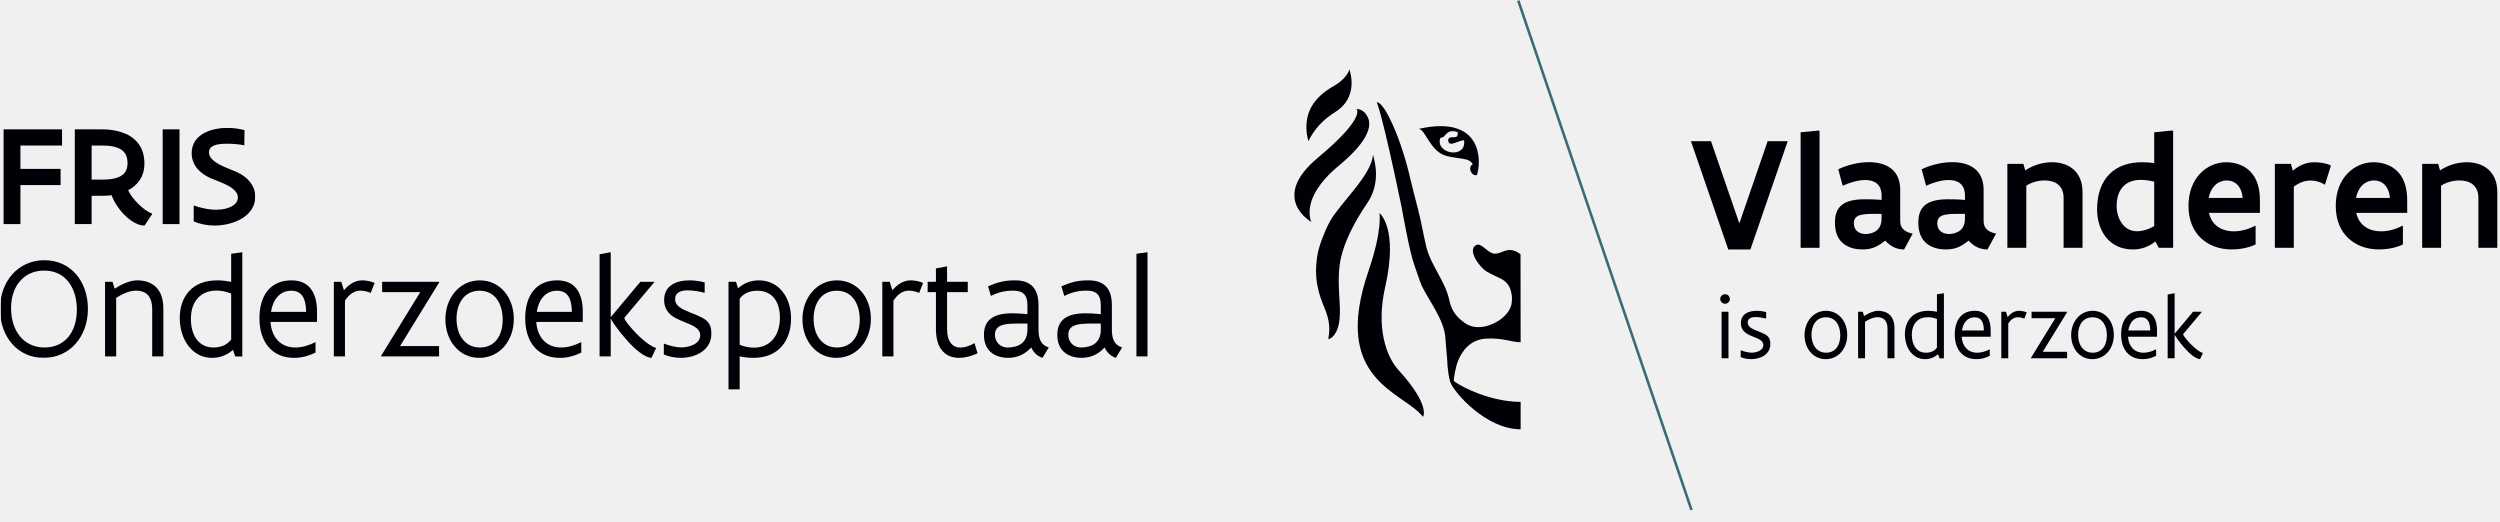
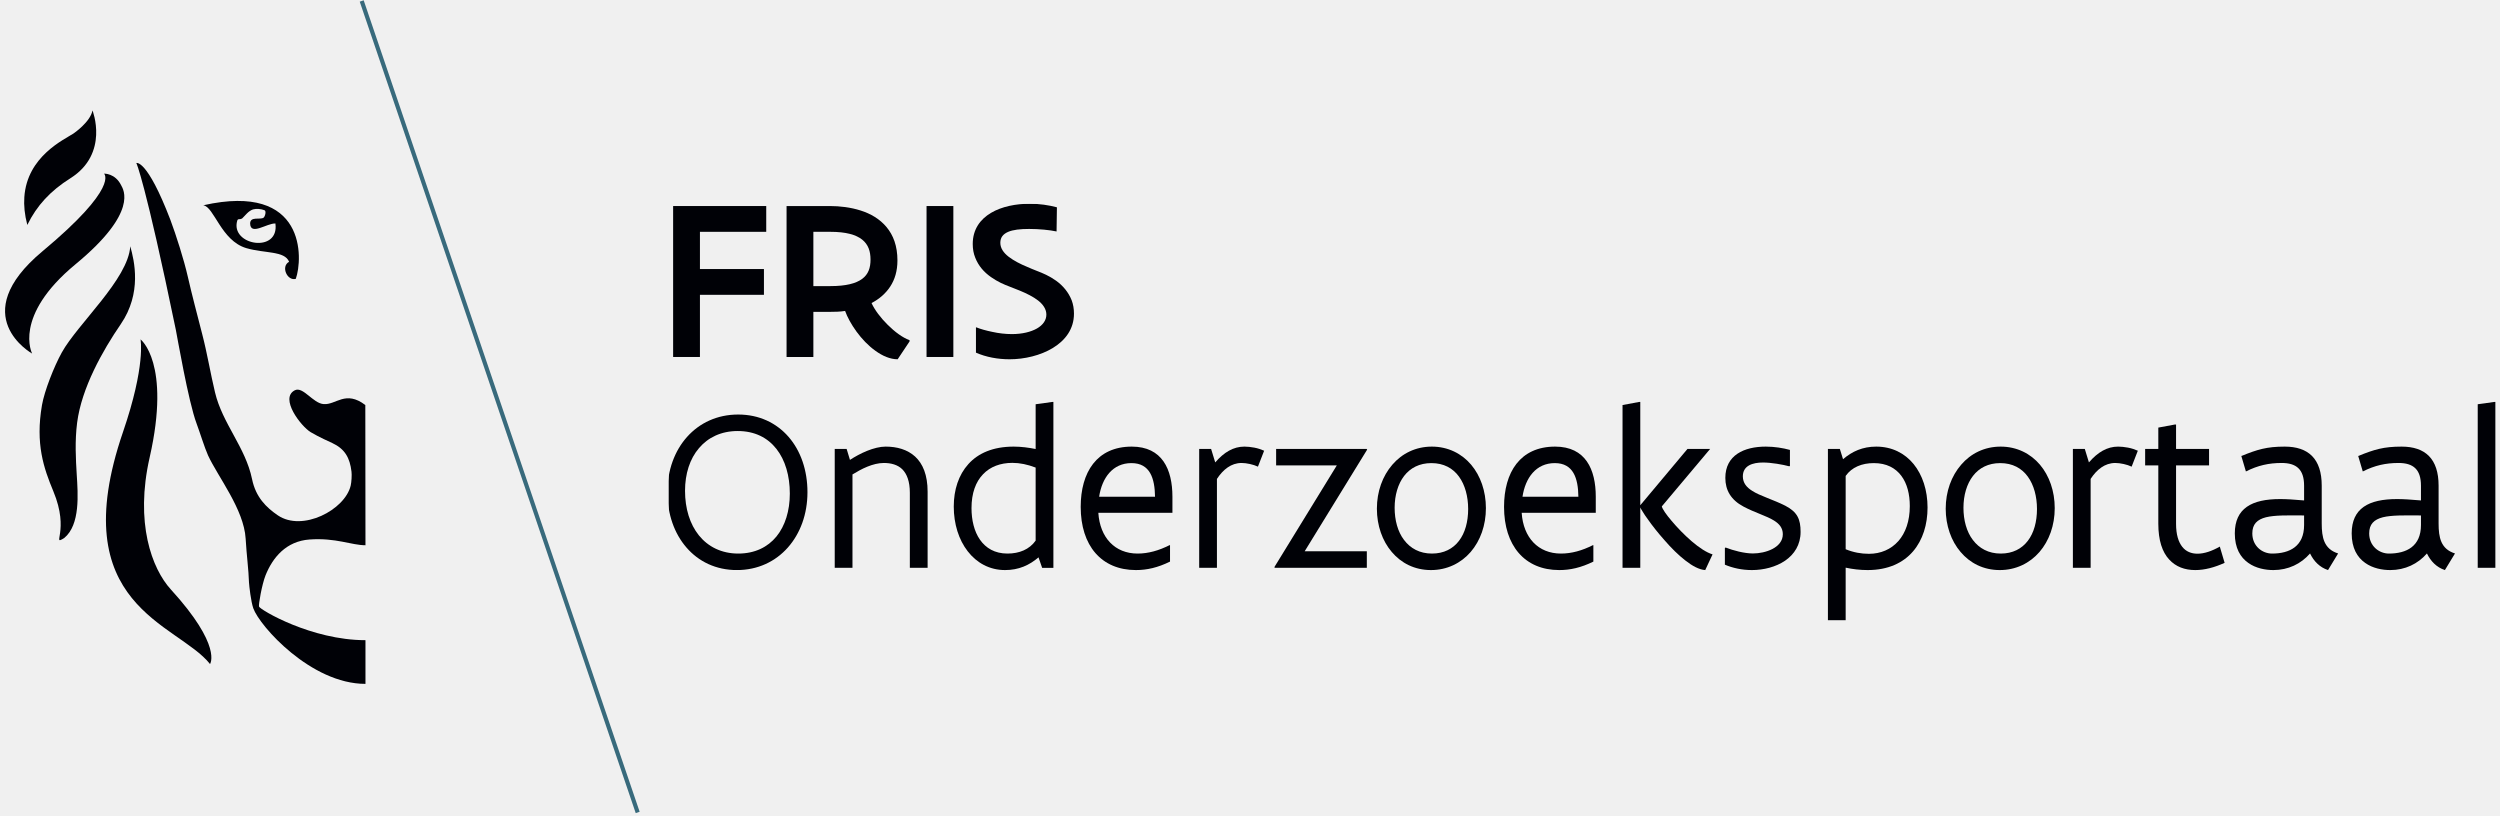
- <svg xmlns="http://www.w3.org/2000/svg" xmlns:xlink="http://www.w3.org/1999/xlink" width="728px" height="152px" viewBox="0 0 182 38" version="1.1">
+ <svg xmlns="http://www.w3.org/2000/svg" xmlns:xlink="http://www.w3.org/1999/xlink" width="457px" height="149px" viewBox="0 0 457 149" version="1.1">
  <defs>
-     <polygon id="path-1" points="0.06 0.311 0.06 17.052 18.581 17.052 18.581 0.311" />
+     <polygon id="path-1" points="-1.99840144e-15 2.22044605e-16 -1.99840144e-15 66.964 74.084 66.964 74.084 2.22044605e-16" />
+     <polygon id="path-3" points="-1.99840144e-15 2.22044605e-16 -1.99840144e-15 66.964 74.084 66.964 74.084 2.22044605e-16" />
  </defs>
  <g id="Page-1" stroke="none" stroke-width="1" fill="none" fill-rule="evenodd">
-     <g id="Combilogos_FRIS_zwart">
-       <g id="logoNED">
-         <polyline id="Fill-1" fill="#000106" points="0.262 9.416 4.517 9.416 4.517 10.594 1.487 10.594 1.487 12.295 4.412 12.295 4.412 13.473 1.487 13.473 1.487 16.314 0.262 16.314 0.262 9.416" />
-         <path d="M6.671,10.594 L6.671,13.075 L7.446,13.075 C8.158,13.075 8.618,12.955 8.901,12.745 C9.184,12.536 9.283,12.237 9.283,11.866 C9.283,11.489 9.184,11.175 8.901,10.95 C8.618,10.725 8.158,10.594 7.446,10.594 L6.671,10.594 L6.671,10.594 Z M5.446,16.314 L5.446,9.416 L7.425,9.416 C7.88,9.416 8.372,9.474 8.833,9.621 C9.293,9.767 9.707,10.008 10.016,10.379 C10.324,10.751 10.513,11.238 10.513,11.902 C10.513,12.384 10.393,12.776 10.183,13.096 C9.974,13.415 9.681,13.666 9.33,13.849 C9.471,14.164 9.749,14.53 10.068,14.844 C10.387,15.163 10.753,15.435 11.067,15.545 L11.067,15.603 L10.523,16.419 C10.183,16.419 9.833,16.268 9.508,16.032 C9.184,15.802 8.885,15.487 8.645,15.158 C8.404,14.828 8.22,14.488 8.121,14.21 C7.896,14.247 7.66,14.252 7.425,14.252 L6.671,14.252 L6.671,16.314 L5.446,16.314 L5.446,16.314 Z" id="Fill-2" fill="#000106" />
-         <polygon id="Fill-3" fill="#000106" points="11.843 16.314 13.068 16.314 13.068 9.416 11.843 9.416" />
-         <g id="Group-7" transform="translate(0, 9)">
+     <g id="Group" transform="translate(0.923731, 0.052)">
+       <polyline id="Fill-1" fill="#000106" fill-rule="nonzero" points="122.124 37.612 139.144 37.612 139.144 42.324 127.024 42.324 127.024 49.128 138.724 49.128 138.724 53.84 127.024 53.84 127.024 65.204 122.124 65.204 122.124 37.612" />
+       <path d="M147.76,42.324 L147.76,52.248 L150.86,52.248 C153.708,52.248 155.548,51.768 156.68,50.928 C157.812,50.092 158.208,48.896 158.208,47.412 C158.208,45.904 157.812,44.648 156.68,43.748 C155.548,42.848 153.708,42.324 150.86,42.324 L147.76,42.324 L147.76,42.324 Z M142.86,65.204 L142.86,37.612 L150.776,37.612 C152.596,37.612 154.564,37.844 156.408,38.432 C158.248,39.016 159.904,39.98 161.14,41.464 C162.372,42.952 163.128,44.9 163.128,47.556 C163.128,49.484 162.648,51.052 161.808,52.332 C160.972,53.608 159.8,54.612 158.396,55.344 C158.96,56.604 160.072,58.068 161.348,59.324 C162.624,60.6 164.088,61.688 165.344,62.128 L165.344,62.36 L163.168,65.624 C161.808,65.624 160.408,65.02 159.108,64.076 C157.812,63.156 156.616,61.896 155.656,60.58 C154.692,59.26 153.956,57.9 153.56,56.788 C152.66,56.936 151.716,56.956 150.776,56.956 L147.76,56.956 L147.76,65.204 L142.86,65.204 L142.86,65.204 Z" id="Fill-2" fill="#000106" fill-rule="nonzero" />
+       <polygon id="Fill-3" fill="#000106" fill-rule="nonzero" points="168.448 65.204 173.348 65.204 173.348 37.612 168.448 37.612" />
+       <g id="Group-7" transform="translate(121.3163, 37.192)">
+         <g id="Fill-4-Clipped">
          <mask id="mask-2" fill="white">
            <use xlink:href="#path-1" />
          </mask>
-           <g id="Clip-5" />
-           <path d="M17.785,1.578 C17.466,1.51 16.99,1.463 16.529,1.463 C16.126,1.463 15.791,1.499 15.566,1.599 C15.341,1.699 15.215,1.851 15.215,2.096 C15.215,2.348 15.367,2.557 15.597,2.735 C15.828,2.913 16.136,3.07 16.44,3.195 C16.592,3.264 16.738,3.321 16.88,3.378 C17.168,3.489 17.445,3.603 17.764,3.829 C18.083,4.059 18.33,4.357 18.476,4.724 C18.544,4.907 18.581,5.111 18.581,5.331 C18.581,6.038 18.183,6.556 17.618,6.901 C17.052,7.247 16.314,7.419 15.639,7.419 C15.1,7.419 14.561,7.32 14.101,7.116 L14.101,5.964 L14.116,5.959 C14.31,6.038 14.572,6.111 14.854,6.168 C15.137,6.231 15.446,6.268 15.744,6.268 C16.22,6.268 16.613,6.168 16.89,6.011 C17.162,5.854 17.319,5.634 17.319,5.378 C17.319,5.127 17.168,4.912 16.942,4.734 C16.712,4.556 16.414,4.41 16.11,4.284 C15.958,4.221 15.807,4.164 15.66,4.106 C15.367,3.996 15.1,3.881 14.786,3.661 C14.472,3.441 14.216,3.154 14.069,2.777 C13.991,2.588 13.954,2.379 13.954,2.149 C13.954,1.484 14.294,1.023 14.786,0.73 C15.278,0.437 15.927,0.311 16.561,0.311 C17.005,0.311 17.424,0.374 17.801,0.474 L17.785,1.578" id="Fill-4" fill="#000106" mask="url(#mask-2)" />
-           <path d="M0.806,13.43 C0.806,14.241 1.026,14.953 1.439,15.466 C1.853,15.979 2.465,16.298 3.24,16.298 C3.994,16.298 4.585,16.005 4.983,15.519 C5.38,15.032 5.595,14.346 5.595,13.556 C5.595,12.745 5.386,12.027 4.983,11.515 C4.58,11.001 3.988,10.698 3.214,10.698 C2.46,10.698 1.858,10.991 1.445,11.478 C1.026,11.965 0.806,12.65 0.806,13.43 L0.806,13.43 Z M0,13.493 C0,12.488 0.33,11.603 0.9,10.965 C1.471,10.327 2.277,9.944 3.235,9.944 C4.192,9.944 4.983,10.327 5.538,10.965 C6.092,11.603 6.401,12.488 6.401,13.493 C6.401,14.498 6.071,15.382 5.506,16.021 C4.941,16.659 4.135,17.052 3.177,17.052 C2.219,17.052 1.429,16.665 0.875,16.026 C0.319,15.388 0,14.498 0,13.493 L0,13.493 Z" id="Fill-6" fill="#000106" mask="url(#mask-2)" />
+           <g id="path-1" />
+           <path d="M70.9,5.068 C69.624,4.796 67.72,4.608 65.876,4.608 C64.264,4.608 62.924,4.752 62.024,5.152 C61.124,5.552 60.62,6.16 60.62,7.14 C60.62,8.148 61.228,8.984 62.148,9.696 C63.072,10.408 64.304,11.036 65.52,11.536 C66.128,11.812 66.712,12.04 67.28,12.268 C68.432,12.712 69.54,13.168 70.816,14.072 C72.092,14.992 73.08,16.184 73.664,17.652 C73.936,18.384 74.084,19.2 74.084,20.08 C74.084,22.908 72.492,24.98 70.232,26.36 C67.968,27.744 65.016,28.432 62.316,28.432 C60.16,28.432 58.004,28.036 56.164,27.22 L56.164,22.612 L56.224,22.592 C57,22.908 58.048,23.2 59.176,23.428 C60.308,23.68 61.544,23.828 62.736,23.828 C64.64,23.828 66.212,23.428 67.32,22.8 C68.408,22.172 69.036,21.292 69.036,20.268 C69.036,19.264 68.432,18.404 67.528,17.692 C66.608,16.98 65.416,16.396 64.2,15.892 C63.592,15.64 62.988,15.412 62.4,15.18 C61.228,14.74 60.16,14.28 58.904,13.4 C57.648,12.52 56.624,11.372 56.036,9.864 C55.724,9.108 55.576,8.272 55.576,7.352 C55.576,4.692 56.936,2.848 58.904,1.676 C60.872,0.504 63.468,2.22044605e-16 66.004,2.22044605e-16 C67.78,2.22044605e-16 69.456,0.252 70.964,0.652 L70.9,5.068" id="Fill-4" fill="#000106" fill-rule="nonzero" mask="url(#mask-2)" />
        </g>
-         <path d="M7.647,20.515 L8.191,20.515 L8.343,21.017 C8.568,20.871 8.84,20.719 9.128,20.603 C9.416,20.488 9.714,20.41 9.971,20.41 C10.489,20.41 10.965,20.541 11.321,20.865 C11.672,21.19 11.892,21.703 11.892,22.472 L11.892,25.947 L11.08,25.947 L11.08,22.519 C11.08,21.996 10.944,21.656 10.735,21.446 C10.521,21.237 10.222,21.158 9.892,21.158 C9.641,21.158 9.385,21.227 9.139,21.326 C8.893,21.425 8.667,21.556 8.458,21.682 L8.458,25.947 L7.647,25.947 L7.647,20.515" id="Fill-8" fill="#000106" />
-         <path d="M16.829,21.368 C16.462,21.227 16.106,21.153 15.767,21.153 C15.222,21.153 14.756,21.326 14.427,21.671 C14.092,22.017 13.898,22.535 13.898,23.221 C13.898,23.765 14.018,24.283 14.285,24.665 C14.552,25.047 14.96,25.298 15.542,25.298 C16.085,25.298 16.541,25.11 16.829,24.707 L16.829,21.368 L16.829,21.368 Z M17.64,25.953 L17.127,25.953 L16.96,25.471 C16.546,25.827 16.06,26.052 15.432,26.052 C14.72,26.052 14.133,25.722 13.725,25.194 C13.317,24.67 13.087,23.948 13.087,23.152 C13.087,22.383 13.307,21.703 13.757,21.206 C14.207,20.708 14.887,20.41 15.824,20.41 C16.18,20.41 16.51,20.457 16.829,20.52 L16.829,18.474 L17.588,18.369 L17.64,18.369 L17.64,25.953 L17.64,25.953 Z" id="Fill-9" fill="#000106" />
-         <path d="M22.285,22.702 C22.274,21.854 22.054,21.164 21.206,21.164 C20.354,21.164 19.861,21.833 19.73,22.702 L22.285,22.702 L22.285,22.702 Z M23.08,23.435 L19.694,23.435 C19.767,24.571 20.453,25.298 21.489,25.298 C21.976,25.298 22.457,25.162 22.955,24.911 L22.97,24.916 L22.97,25.665 C22.405,25.942 21.913,26.052 21.411,26.052 C19.835,26.052 18.888,24.937 18.888,23.163 C18.888,21.587 19.621,20.41 21.222,20.41 C22.614,20.41 23.08,21.452 23.08,22.702 L23.08,23.435 L23.08,23.435 Z" id="Fill-10" fill="#000106" />
-         <path d="M24.303,20.515 L24.847,20.515 L25.036,21.132 C25.438,20.666 25.868,20.41 26.37,20.41 C26.501,20.41 26.663,20.426 26.825,20.457 C26.988,20.488 27.145,20.541 27.271,20.598 L26.988,21.326 C26.784,21.227 26.464,21.158 26.239,21.158 C25.763,21.158 25.392,21.462 25.114,21.886 L25.114,25.947 L24.303,25.947 L24.303,20.515" id="Fill-11" fill="#000106" />
-         <polyline id="Fill-12" fill="#000106" points="27.736 25.921 30.593 21.268 27.819 21.268 27.819 20.515 31.954 20.515 31.98 20.546 29.123 25.194 31.964 25.194 31.964 25.947 27.762 25.947 27.736 25.921" />
-         <path d="M33.235,23.205 C33.235,23.77 33.376,24.299 33.664,24.675 C33.952,25.058 34.376,25.298 34.941,25.298 C35.485,25.298 35.899,25.079 36.176,24.717 C36.454,24.356 36.595,23.843 36.595,23.262 C36.595,22.692 36.454,22.163 36.176,21.781 C35.899,21.399 35.48,21.164 34.915,21.164 C34.371,21.164 33.952,21.383 33.669,21.75 C33.387,22.116 33.235,22.634 33.235,23.205 L33.235,23.205 Z M32.424,23.247 C32.424,22.457 32.685,21.75 33.13,21.237 C33.57,20.724 34.198,20.41 34.936,20.41 C35.674,20.41 36.302,20.729 36.731,21.237 C37.16,21.745 37.406,22.446 37.406,23.221 C37.406,24.011 37.15,24.712 36.71,25.225 C36.265,25.738 35.632,26.052 34.894,26.052 C34.146,26.052 33.533,25.733 33.104,25.225 C32.675,24.723 32.424,24.021 32.424,23.247 L32.424,23.247 Z" id="Fill-13" fill="#000106" />
-         <path d="M41.632,22.702 C41.622,21.854 41.401,21.164 40.554,21.164 C39.701,21.164 39.208,21.833 39.078,22.702 L41.632,22.702 L41.632,22.702 Z M42.427,23.435 L39.041,23.435 C39.114,24.571 39.8,25.298 40.836,25.298 C41.323,25.298 41.805,25.162 42.302,24.911 L42.317,24.916 L42.317,25.665 C41.752,25.942 41.26,26.052 40.758,26.052 C39.183,26.052 38.235,24.937 38.235,23.163 C38.235,21.587 38.968,20.41 40.569,20.41 C41.961,20.41 42.427,21.452 42.427,22.702 L42.427,23.435 L42.427,23.435 Z" id="Fill-14" fill="#000106" />
-         <path d="M47.429,26.052 C47.157,26.036 46.837,25.864 46.518,25.612 C46.199,25.366 45.864,25.031 45.571,24.691 C45.272,24.356 45,24.011 44.807,23.733 C44.707,23.597 44.628,23.482 44.571,23.383 C44.508,23.283 44.472,23.221 44.461,23.189 L44.461,25.947 L43.65,25.947 L43.65,18.51 L44.409,18.369 L44.461,18.369 L44.461,23.09 L46.618,20.515 L47.654,20.515 L45.445,23.142 C45.471,23.262 45.644,23.514 45.895,23.807 C46.146,24.105 46.471,24.445 46.806,24.733 C47.141,25.021 47.486,25.251 47.764,25.335 L47.429,26.052" id="Fill-15" fill="#000106" />
-         <path d="M48.327,25.047 L48.358,25.021 C48.704,25.157 49.217,25.293 49.609,25.293 C50.18,25.293 50.975,25.031 50.975,24.414 C50.975,24.126 50.813,23.937 50.567,23.786 C50.243,23.582 49.677,23.419 49.18,23.152 C48.609,22.849 48.348,22.409 48.348,21.839 C48.348,20.802 49.206,20.41 50.195,20.41 C50.593,20.41 50.98,20.473 51.3,20.561 L51.3,21.294 L51.268,21.31 C50.98,21.231 50.447,21.137 50.07,21.137 C49.593,21.137 49.148,21.279 49.148,21.77 C49.148,22.069 49.321,22.273 49.573,22.43 C49.913,22.655 50.562,22.844 51.085,23.11 C51.64,23.398 51.787,23.728 51.787,24.309 C51.787,24.895 51.499,25.335 51.08,25.623 C50.656,25.911 50.101,26.052 49.562,26.052 C49.102,26.052 48.683,25.957 48.327,25.806 L48.327,25.047" id="Fill-16" fill="#000106" />
-         <path d="M53.847,25.1 C54.203,25.246 54.554,25.309 54.91,25.309 C55.454,25.309 55.92,25.104 56.255,24.728 C56.584,24.356 56.778,23.812 56.778,23.126 C56.778,22.587 56.658,22.101 56.391,21.745 C56.124,21.389 55.716,21.164 55.135,21.164 C54.59,21.164 54.125,21.352 53.847,21.75 L53.847,25.1 L53.847,25.1 Z M53.036,20.515 L53.581,20.515 L53.727,20.986 C54.141,20.63 54.622,20.41 55.245,20.41 C55.957,20.41 56.543,20.708 56.951,21.206 C57.359,21.708 57.589,22.404 57.589,23.194 C57.589,23.964 57.375,24.675 56.925,25.199 C56.475,25.722 55.789,26.052 54.852,26.052 C54.497,26.052 54.162,26.01 53.847,25.942 L53.847,28.344 L53.036,28.344 L53.036,20.515 L53.036,20.515 Z" id="Fill-17" fill="#000106" />
-         <path d="M59.23,23.205 C59.23,23.77 59.371,24.299 59.659,24.675 C59.947,25.058 60.371,25.298 60.936,25.298 C61.48,25.298 61.894,25.079 62.171,24.717 C62.449,24.356 62.59,23.843 62.59,23.262 C62.59,22.692 62.449,22.163 62.171,21.781 C61.894,21.399 61.475,21.164 60.91,21.164 C60.366,21.164 59.947,21.383 59.665,21.75 C59.382,22.116 59.23,22.634 59.23,23.205 L59.23,23.205 Z M58.419,23.247 C58.419,22.457 58.68,21.75 59.126,21.237 C59.565,20.724 60.193,20.41 60.931,20.41 C61.669,20.41 62.297,20.729 62.726,21.237 C63.155,21.745 63.401,22.446 63.401,23.221 C63.401,24.011 63.145,24.712 62.705,25.225 C62.26,25.738 61.627,26.052 60.889,26.052 C60.141,26.052 59.528,25.733 59.099,25.225 C58.67,24.723 58.419,24.021 58.419,23.247 L58.419,23.247 Z" id="Fill-18" fill="#000106" />
-         <path d="M64.231,20.515 L64.775,20.515 L64.964,21.132 C65.367,20.666 65.796,20.41 66.298,20.41 C66.429,20.41 66.591,20.426 66.753,20.457 C66.916,20.488 67.073,20.541 67.199,20.598 L66.916,21.326 C66.712,21.227 66.393,21.158 66.168,21.158 C65.691,21.158 65.319,21.462 65.042,21.886 L65.042,25.947 L64.231,25.947 L64.231,20.515" id="Fill-19" fill="#000106" />
-         <path d="M67.533,20.515 L68.135,20.515 L68.135,19.541 L68.894,19.4 L68.946,19.4 L68.946,20.515 L70.454,20.515 L70.454,21.268 L68.946,21.268 L68.946,23.937 C68.946,24.435 69.056,24.77 69.229,24.989 C69.401,25.209 69.647,25.304 69.925,25.304 C70.239,25.304 70.59,25.183 70.945,24.979 L71.165,25.722 C70.705,25.932 70.249,26.052 69.826,26.052 C69.349,26.052 68.936,25.905 68.627,25.565 C68.318,25.23 68.135,24.696 68.135,23.937 L68.135,21.268 L67.533,21.268 L67.533,20.515" id="Fill-20" fill="#000106" />
-         <path d="M74.797,23.556 C74.049,23.55 73.457,23.54 73.054,23.639 C72.651,23.744 72.431,23.953 72.431,24.377 C72.431,24.958 72.887,25.298 73.331,25.298 C74.143,25.298 74.797,24.963 74.797,23.995 L74.797,23.556 L74.797,23.556 Z M75.891,26.052 C75.509,25.926 75.242,25.649 75.069,25.293 C74.656,25.77 74.069,26.052 73.395,26.052 C73.033,26.052 72.594,25.974 72.243,25.722 C71.887,25.471 71.631,25.052 71.631,24.377 C71.631,23.231 72.405,22.807 73.703,22.807 C73.996,22.807 74.315,22.828 74.797,22.87 L74.797,22.195 C74.797,21.452 74.446,21.158 73.771,21.158 C73.19,21.158 72.688,21.268 72.138,21.546 L71.929,20.839 C72.667,20.541 73.085,20.41 73.913,20.41 C74.991,20.41 75.603,20.965 75.603,22.195 L75.603,23.922 C75.603,24.565 75.703,25.089 76.352,25.293 L75.891,26.052 L75.891,26.052 Z" id="Fill-21" fill="#000106" />
-         <path d="M80.138,23.556 C79.39,23.55 78.798,23.54 78.396,23.639 C77.993,23.744 77.772,23.953 77.772,24.377 C77.772,24.958 78.228,25.298 78.673,25.298 C79.484,25.298 80.138,24.963 80.138,23.995 L80.138,23.556 L80.138,23.556 Z M81.232,26.052 C80.85,25.926 80.583,25.649 80.411,25.293 C79.997,25.77 79.411,26.052 78.736,26.052 C78.374,26.052 77.935,25.974 77.585,25.722 C77.229,25.471 76.972,25.052 76.972,24.377 C76.972,23.231 77.747,22.807 79.044,22.807 C79.337,22.807 79.657,22.828 80.138,22.87 L80.138,22.195 C80.138,21.452 79.788,21.158 79.112,21.158 C78.532,21.158 78.029,21.268 77.479,21.546 L77.27,20.839 C78.008,20.541 78.427,20.41 79.254,20.41 C80.332,20.41 80.944,20.965 80.944,22.195 L80.944,23.922 C80.944,24.565 81.044,25.089 81.693,25.293 L81.232,26.052 L81.232,26.052 Z" id="Fill-22" fill="#000106" />
-         <polyline id="Fill-23" fill="#000106" points="83.485 18.369 83.538 18.369 83.538 25.947 82.732 25.947 82.732 18.474 83.485 18.369" />
-         <polyline id="Fill-24" fill="#000106" points="130.145 10.279 127.43 18.16 125.816 18.16 123.101 10.279 124.562 10.279 126.624 16.264 128.685 10.279 130.145 10.279" />
-         <polyline id="Fill-25" fill="#000106" points="132.287 9.514 132.463 9.514 132.463 18.042 131.085 18.042 131.085 9.631 132.287 9.514" />
-         <path d="M136.975,15.568 C136.333,15.568 135.833,15.557 135.491,15.639 C135.149,15.722 134.96,15.898 134.96,16.258 C134.96,16.758 135.32,17.035 135.821,17.035 C135.992,17.035 136.28,16.999 136.528,16.847 C136.775,16.693 136.975,16.416 136.975,15.939 L136.975,15.568 L136.975,15.568 Z M138.619,18.16 C138.17,18.16 137.7,18.019 137.246,17.518 C137.004,17.7 136.792,17.859 136.54,17.972 C136.28,18.089 135.992,18.16 135.597,18.16 C135.172,18.16 134.672,18.077 134.278,17.795 C133.876,17.512 133.583,17.029 133.583,16.21 C133.583,15.674 133.712,15.244 134.042,14.956 C134.372,14.667 134.908,14.508 135.726,14.508 C136.056,14.508 136.439,14.508 136.981,14.555 L136.981,14.249 C136.981,13.825 136.845,13.53 136.627,13.353 C136.41,13.177 136.115,13.106 135.786,13.106 C135.261,13.106 134.643,13.295 134.148,13.524 L133.824,12.323 C134.466,12.017 135.285,11.805 136.056,11.805 C136.663,11.805 137.228,11.935 137.652,12.252 C138.071,12.57 138.335,13.071 138.335,13.819 L138.335,16.093 C138.335,16.381 138.43,16.581 138.594,16.723 C138.753,16.864 138.977,16.952 139.243,17.006 L138.619,18.16 L138.619,18.16 Z" id="Fill-26" fill="#000106" />
-         <path d="M143.046,15.568 C142.404,15.568 141.904,15.557 141.562,15.639 C141.22,15.722 141.032,15.898 141.032,16.258 C141.032,16.758 141.391,17.035 141.892,17.035 C142.063,17.035 142.351,16.999 142.598,16.847 C142.846,16.693 143.046,16.416 143.046,15.939 L143.046,15.568 L143.046,15.568 Z M144.69,18.16 C144.242,18.16 143.771,18.019 143.317,17.518 C143.076,17.7 142.864,17.859 142.611,17.972 C142.351,18.089 142.063,18.16 141.668,18.16 C141.244,18.16 140.744,18.077 140.349,17.795 C139.948,17.512 139.654,17.029 139.654,16.21 C139.654,15.674 139.784,15.244 140.113,14.956 C140.443,14.667 140.979,14.508 141.797,14.508 C142.127,14.508 142.51,14.508 143.052,14.555 L143.052,14.249 C143.052,13.825 142.917,13.53 142.699,13.353 C142.481,13.177 142.186,13.106 141.857,13.106 C141.333,13.106 140.713,13.295 140.219,13.524 L139.895,12.323 C140.538,12.017 141.356,11.805 142.127,11.805 C142.734,11.805 143.299,11.935 143.723,12.252 C144.142,12.57 144.407,13.071 144.407,13.819 L144.407,16.093 C144.407,16.381 144.501,16.581 144.666,16.723 C144.825,16.864 145.049,16.952 145.314,17.006 L144.69,18.16 L144.69,18.16 Z" id="Fill-27" fill="#000106" />
-         <path d="M146.136,11.929 L147.303,11.929 L147.438,12.405 C148.003,12.028 148.705,11.811 149.388,11.811 C149.971,11.811 150.531,11.97 150.937,12.323 C151.343,12.677 151.608,13.212 151.608,13.983 L151.608,18.042 L150.23,18.042 L150.23,14.391 C150.23,13.936 150.065,13.619 149.812,13.418 C149.559,13.218 149.217,13.136 148.846,13.136 C148.375,13.136 147.892,13.277 147.515,13.513 L147.515,18.042 L146.136,18.042 L146.136,11.929" id="Fill-28" fill="#000106" />
-         <path d="M156.826,13.224 C156.478,13.136 156.125,13.095 155.847,13.095 C155.324,13.095 154.881,13.248 154.576,13.565 C154.269,13.884 154.092,14.354 154.092,14.991 C154.092,15.456 154.222,15.91 154.469,16.258 C154.716,16.604 155.082,16.835 155.571,16.835 C155.989,16.835 156.455,16.687 156.826,16.458 L156.826,13.224 L156.826,13.224 Z M158.204,18.042 L157.161,18.042 L156.914,17.583 C156.443,17.936 155.948,18.16 155.27,18.16 C154.393,18.16 153.739,17.807 153.309,17.265 C152.879,16.723 152.667,15.992 152.667,15.238 C152.667,14.084 153.014,13.224 153.591,12.652 C154.168,12.087 154.982,11.811 155.924,11.811 C156.201,11.811 156.501,11.828 156.826,11.869 L156.826,9.631 L157.992,9.514 L158.204,9.514 L158.204,18.042 L158.204,18.042 Z" id="Fill-29" fill="#000106" />
-         <path d="M163.261,14.408 C163.232,13.96 163.073,13.643 162.861,13.431 C162.649,13.224 162.378,13.136 162.113,13.136 C161.831,13.136 161.542,13.229 161.306,13.436 C161.065,13.648 160.882,13.966 160.793,14.408 L163.261,14.408 L163.261,14.408 Z M164.209,16.458 L164.209,17.795 C163.668,18.06 162.997,18.16 162.472,18.16 C161.625,18.16 160.841,17.895 160.264,17.37 C159.686,16.847 159.321,16.045 159.321,14.985 C159.321,13.954 159.663,13.165 160.181,12.623 C160.694,12.087 161.382,11.811 162.072,11.811 C162.266,11.811 162.614,11.834 162.973,11.958 C163.333,12.081 163.727,12.317 164.021,12.724 C164.316,13.13 164.522,13.73 164.522,14.579 L164.522,15.498 L160.811,15.498 C160.923,15.992 161.176,16.328 161.506,16.54 C161.831,16.752 162.225,16.841 162.62,16.841 C163.138,16.841 163.686,16.693 164.157,16.439 L164.209,16.458 L164.209,16.458 Z" id="Fill-30" fill="#000106" />
-         <path d="M169.256,13.448 C168.909,13.236 168.567,13.142 168.219,13.142 C167.772,13.142 167.36,13.307 166.989,13.589 L166.989,18.042 L165.61,18.042 L165.61,11.929 L166.777,11.929 L166.917,12.429 C167.342,12.069 167.86,11.811 168.473,11.811 C168.637,11.811 168.868,11.822 169.091,11.863 C169.315,11.904 169.533,11.964 169.692,12.052 L169.256,13.448" id="Fill-31" fill="#000106" />
-         <path d="M173.984,14.408 C173.955,13.96 173.795,13.643 173.583,13.431 C173.372,13.224 173.101,13.136 172.835,13.136 C172.553,13.136 172.264,13.229 172.029,13.436 C171.788,13.648 171.605,13.966 171.516,14.408 L173.984,14.408 L173.984,14.408 Z M174.932,16.458 L174.932,17.795 C174.391,18.06 173.719,18.16 173.195,18.16 C172.347,18.16 171.564,17.895 170.987,17.37 C170.409,16.847 170.043,16.045 170.043,14.985 C170.043,13.954 170.385,13.165 170.904,12.623 C171.417,12.087 172.105,11.811 172.794,11.811 C172.989,11.811 173.336,11.834 173.696,11.958 C174.055,12.081 174.45,12.317 174.744,12.724 C175.039,13.13 175.245,13.73 175.245,14.579 L175.245,15.498 L171.534,15.498 C171.646,15.992 171.899,16.328 172.229,16.54 C172.553,16.752 172.948,16.841 173.342,16.841 C173.861,16.841 174.409,16.693 174.879,16.439 L174.932,16.458 L174.932,16.458 Z" id="Fill-32" fill="#000106" />
-         <path d="M176.333,11.929 L177.5,11.929 L177.634,12.405 C178.2,12.028 178.901,11.811 179.584,11.811 C180.167,11.811 180.727,11.97 181.133,12.323 C181.54,12.677 181.804,13.212 181.804,13.983 L181.804,18.042 L180.426,18.042 L180.426,14.391 C180.426,13.936 180.261,13.619 180.008,13.418 C179.755,13.218 179.414,13.136 179.042,13.136 C178.571,13.136 178.088,13.277 177.711,13.513 L177.711,18.042 L176.333,18.042 L176.333,11.929" id="Fill-33" fill="#000106" />
-         <path d="M125.331,26.082 L125.833,26.082 L125.833,22.692 L125.331,22.692 L125.331,26.082 Z M125.233,21.769 C125.233,21.572 125.386,21.419 125.583,21.419 C125.778,21.419 125.935,21.572 125.935,21.769 C125.935,21.958 125.772,22.114 125.583,22.114 C125.4,22.114 125.233,21.951 125.233,21.769 L125.233,21.769 Z" id="Fill-34" fill="#000106" />
-         <path d="M126.721,25.52 L126.742,25.504 C126.957,25.589 127.277,25.674 127.522,25.674 C127.877,25.674 128.374,25.511 128.374,25.125 C128.374,24.945 128.273,24.828 128.12,24.733 C127.917,24.606 127.564,24.505 127.254,24.338 C126.898,24.148 126.735,23.875 126.735,23.519 C126.735,22.872 127.27,22.627 127.887,22.627 C128.135,22.627 128.377,22.666 128.577,22.722 L128.577,23.179 L128.557,23.188 C128.377,23.14 128.044,23.081 127.809,23.081 C127.512,23.081 127.234,23.169 127.234,23.477 C127.234,23.662 127.342,23.79 127.499,23.888 C127.711,24.028 128.116,24.145 128.443,24.312 C128.789,24.492 128.88,24.697 128.88,25.06 C128.88,25.426 128.701,25.7 128.439,25.88 C128.174,26.06 127.829,26.147 127.493,26.147 C127.205,26.147 126.944,26.089 126.721,25.994 L126.721,25.52" id="Fill-35" fill="#000106" />
-         <path d="M131.876,24.371 C131.876,24.724 131.964,25.054 132.144,25.288 C132.324,25.527 132.588,25.677 132.941,25.677 C133.281,25.677 133.539,25.54 133.711,25.314 C133.884,25.09 133.972,24.77 133.972,24.407 C133.972,24.051 133.884,23.721 133.711,23.482 C133.539,23.244 133.277,23.098 132.924,23.098 C132.584,23.098 132.324,23.234 132.147,23.463 C131.971,23.691 131.876,24.015 131.876,24.371 L131.876,24.371 Z M131.37,24.397 C131.37,23.904 131.534,23.463 131.811,23.144 C132.085,22.823 132.477,22.627 132.938,22.627 C133.398,22.627 133.79,22.826 134.057,23.144 C134.326,23.46 134.479,23.897 134.479,24.381 C134.479,24.874 134.319,25.311 134.044,25.632 C133.767,25.951 133.372,26.147 132.912,26.147 C132.445,26.147 132.062,25.948 131.794,25.632 C131.527,25.318 131.37,24.881 131.37,24.397 L131.37,24.397 Z" id="Fill-36" fill="#000106" />
-         <path d="M135.269,22.692 L135.609,22.692 L135.704,23.006 C135.844,22.915 136.013,22.82 136.193,22.748 C136.373,22.676 136.559,22.627 136.719,22.627 C137.042,22.627 137.339,22.709 137.561,22.911 C137.78,23.114 137.917,23.434 137.917,23.914 L137.917,26.082 L137.411,26.082 L137.411,23.943 C137.411,23.616 137.327,23.404 137.196,23.273 C137.062,23.144 136.875,23.094 136.669,23.094 C136.513,23.094 136.353,23.137 136.2,23.198 C136.046,23.261 135.906,23.343 135.775,23.421 L135.775,26.082 L135.269,26.082 L135.269,22.692" id="Fill-37" fill="#000106" />
-         <path d="M141.01,23.225 C140.782,23.137 140.56,23.091 140.348,23.091 C140.008,23.091 139.717,23.198 139.512,23.414 C139.303,23.63 139.182,23.953 139.182,24.381 C139.182,24.721 139.257,25.044 139.423,25.282 C139.59,25.52 139.845,25.677 140.208,25.677 C140.546,25.677 140.831,25.56 141.01,25.309 L141.01,23.225 L141.01,23.225 Z M141.517,26.085 L141.197,26.085 L141.092,25.785 C140.834,26.007 140.531,26.147 140.139,26.147 C139.695,26.147 139.329,25.941 139.074,25.611 C138.82,25.285 138.676,24.835 138.676,24.338 C138.676,23.858 138.813,23.434 139.094,23.124 C139.375,22.813 139.799,22.627 140.383,22.627 C140.606,22.627 140.811,22.656 141.01,22.696 L141.01,21.419 L141.484,21.353 L141.517,21.353 L141.517,26.085 L141.517,26.085 Z" id="Fill-38" fill="#000106" />
-         <path d="M144.426,24.058 C144.419,23.528 144.282,23.098 143.753,23.098 C143.221,23.098 142.914,23.516 142.833,24.058 L144.426,24.058 L144.426,24.058 Z M144.922,24.515 L142.809,24.515 C142.855,25.224 143.283,25.677 143.929,25.677 C144.233,25.677 144.534,25.592 144.844,25.436 L144.854,25.438 L144.854,25.905 C144.5,26.079 144.194,26.147 143.88,26.147 C142.898,26.147 142.307,25.452 142.307,24.345 C142.307,23.362 142.764,22.627 143.763,22.627 C144.631,22.627 144.922,23.277 144.922,24.058 L144.922,24.515 L144.922,24.515 Z" id="Fill-39" fill="#000106" />
-         <path d="M145.695,22.692 L146.035,22.692 L146.152,23.078 C146.404,22.787 146.671,22.627 146.985,22.627 C147.066,22.627 147.167,22.637 147.269,22.656 C147.37,22.676 147.468,22.709 147.546,22.745 L147.37,23.198 C147.243,23.137 147.043,23.094 146.903,23.094 C146.606,23.094 146.374,23.283 146.201,23.548 L146.201,26.082 L145.695,26.082 L145.695,22.692" id="Fill-40" fill="#000106" />
-         <polyline id="Fill-41" fill="#000106" points="147.845 26.065 149.628 23.163 147.898 23.163 147.898 22.692 150.477 22.692 150.494 22.712 148.71 25.611 150.484 25.611 150.484 26.082 147.862 26.082 147.845 26.065" />
-         <path d="M151.286,24.371 C151.286,24.724 151.374,25.054 151.553,25.288 C151.733,25.527 151.998,25.677 152.35,25.677 C152.69,25.677 152.948,25.54 153.121,25.314 C153.293,25.09 153.381,24.77 153.381,24.407 C153.381,24.051 153.293,23.721 153.121,23.482 C152.948,23.244 152.686,23.098 152.333,23.098 C151.994,23.098 151.733,23.234 151.556,23.463 C151.38,23.691 151.286,24.015 151.286,24.371 L151.286,24.371 Z M150.78,24.397 C150.78,23.904 150.943,23.463 151.22,23.144 C151.495,22.823 151.886,22.627 152.346,22.627 C152.807,22.627 153.199,22.826 153.466,23.144 C153.735,23.46 153.888,23.897 153.888,24.381 C153.888,24.874 153.728,25.311 153.454,25.632 C153.176,25.951 152.781,26.147 152.321,26.147 C151.854,26.147 151.471,25.948 151.204,25.632 C150.936,25.318 150.78,24.881 150.78,24.397 L150.78,24.397 Z" id="Fill-42" fill="#000106" />
-         <path d="M156.537,24.058 C156.53,23.528 156.392,23.098 155.864,23.098 C155.332,23.098 155.024,23.516 154.943,24.058 L156.537,24.058 L156.537,24.058 Z M157.033,24.515 L154.919,24.515 C154.965,25.224 155.393,25.677 156.04,25.677 C156.343,25.677 156.644,25.592 156.955,25.436 L156.964,25.438 L156.964,25.905 C156.612,26.079 156.304,26.147 155.991,26.147 C155.008,26.147 154.417,25.452 154.417,24.345 C154.417,23.362 154.875,22.627 155.874,22.627 C156.742,22.627 157.033,23.277 157.033,24.058 L157.033,24.515 L157.033,24.515 Z" id="Fill-43" fill="#000106" />
-         <path d="M160.164,26.147 C159.994,26.138 159.794,26.029 159.595,25.873 C159.396,25.72 159.187,25.511 159.004,25.299 C158.819,25.09 158.649,24.874 158.528,24.701 L158.381,24.482 L158.312,24.361 L158.312,26.082 L157.806,26.082 L157.806,21.442 L158.28,21.353 L158.312,21.353 L158.312,24.299 L159.658,22.692 L160.304,22.692 L158.926,24.332 C158.943,24.407 159.05,24.563 159.207,24.746 C159.364,24.933 159.566,25.145 159.775,25.324 C159.984,25.504 160.2,25.647 160.373,25.7 L160.164,26.147" id="Fill-44" fill="#000106" />
-         <polyline id="lijn" fill="#386A7C" points="123.052 37.159 110.44 0.076 110.62 0.013 123.232 37.098 123.052 37.159" />
-         <g id="leeuw" transform="translate(94, 5)" fill="#000106">
-           <path d="M16.695,13.51 C15.785,12.817 15.358,13.514 14.789,13.467 C14.302,13.431 13.849,12.648 13.475,12.835 C12.76,13.198 13.76,14.485 14.195,14.748 C14.584,14.98 15.071,15.193 15.189,15.249 C15.762,15.517 15.99,15.924 16.064,16.559 C16.083,16.703 16.064,17.037 16.027,17.191 C15.764,18.305 13.816,19.315 12.695,18.55 C12.167,18.189 11.688,17.723 11.519,16.895 C11.217,15.434 10.164,14.358 9.825,12.926 C9.617,12.058 9.468,11.14 9.24,10.266 C9.008,9.358 8.769,8.464 8.582,7.641 C8.409,6.876 8.045,5.735 7.784,5.039 C6.712,2.247 6.23,2.45 6.23,2.45 C6.23,2.45 6.619,3.225 8.035,10.07 C8.093,10.351 8.61,13.364 8.984,14.357 C9.119,14.713 9.353,15.472 9.507,15.81 C9.957,16.788 11.148,18.277 11.226,19.615 C11.271,20.389 11.361,21.032 11.379,21.619 C11.39,21.788 11.467,22.488 11.576,22.8 C11.869,23.617 14.214,26.253 16.702,26.253 L16.702,24.256 C14.227,24.256 11.896,22.869 11.839,22.723 C11.804,22.657 11.969,21.712 12.135,21.293 C12.463,20.478 13.073,19.733 14.146,19.655 C15.344,19.568 16.067,19.918 16.702,19.918 L16.695,13.51" id="Fill-46" />
-           <path d="M5.953,6.254 C5.863,7.754 3.547,9.8 2.822,11.113 C2.466,11.756 2.031,12.867 1.919,13.51 C1.611,15.292 2.002,16.401 2.437,17.449 C3.203,19.285 2.333,19.96 2.933,19.589 C3.674,18.984 3.562,17.572 3.507,16.692 C3.464,15.977 3.417,15.164 3.525,14.314 C3.73,12.723 4.696,11.014 5.518,9.816 C6.494,8.391 6.14,6.917 5.953,6.254" id="Fill-47" />
-           <path d="M6.422,10.509 C6.422,10.509 6.667,11.695 5.622,14.74 C2.886,22.715 8.112,23.472 9.598,25.346 C9.598,25.346 10.176,24.534 7.805,21.935 C6.94,20.984 6.159,18.891 6.84,15.902 C7.822,11.572 6.422,10.509 6.422,10.509" id="Fill-48" />
-           <path d="M1.248,5.28 C1.124,4.809 1.085,4.386 1.112,4.009 C1.238,2.138 2.939,1.379 3.362,1.099 C3.362,1.099 4.129,0.578 4.227,0.047 C4.227,0.047 5.01,2.017 3.215,3.148 C2.305,3.721 1.682,4.392 1.248,5.28" id="Fill-49" />
-           <path d="M5.538,3.469 C5.635,3.659 6.341,4.691 3.454,7.074 C0.57,9.455 1.469,11.158 1.469,11.158 C1.469,11.158 -1.607,9.446 1.938,6.486 C5.482,3.534 4.754,2.935 4.754,2.935 C4.754,2.935 5.262,2.91 5.538,3.469" id="Fill-50" />
-           <path d="M10.843,5.08 C10.883,4.97 10.946,5.059 11.071,4.978 C11.205,4.853 11.344,4.643 11.563,4.57 C11.72,4.525 11.935,4.549 12.082,4.606 C12.179,4.63 12.122,4.88 12.048,4.946 C11.891,5.059 11.431,4.871 11.431,5.216 C11.449,5.783 12.197,5.197 12.586,5.213 C12.777,6.596 10.505,6.218 10.843,5.08 L10.843,5.08 Z M9.288,4.381 C9.787,4.446 10.104,6.001 11.258,6.34 C12.109,6.588 13.009,6.455 13.212,6.964 C12.82,7.173 13.127,7.855 13.518,7.743 C13.843,6.834 14.005,3.319 9.288,4.381 L9.288,4.381 Z" id="Fill-51" />
+         <g id="Fill-6-Clipped">
+           <mask id="mask-4" fill="white">
+             <use xlink:href="#path-3" />
+           </mask>
+           <g id="path-1" />
+           <path d="M2.984,52.476 C2.984,55.72 3.864,58.568 5.516,60.62 C7.172,62.672 9.62,63.948 12.72,63.948 C15.736,63.948 18.1,62.776 19.692,60.832 C21.28,58.884 22.14,56.14 22.14,52.98 C22.14,49.736 21.304,46.864 19.692,44.816 C18.08,42.76 15.712,41.548 12.616,41.548 C9.6,41.548 7.192,42.72 5.54,44.668 C3.864,46.616 2.984,49.356 2.984,52.476 L2.984,52.476 Z M-0.24,52.728 C-0.24,48.708 1.08,45.168 3.36,42.616 C5.644,40.064 8.868,38.532 12.7,38.532 C16.528,38.532 19.692,40.064 21.912,42.616 C24.128,45.168 25.364,48.708 25.364,52.728 C25.364,56.748 24.044,60.284 21.784,62.84 C19.524,65.392 16.3,66.964 12.468,66.964 C8.636,66.964 5.476,65.416 3.26,62.86 C1.036,60.308 -0.24,56.748 -0.24,52.728 L-0.24,52.728 Z" id="Fill-6" fill="#000106" fill-rule="nonzero" mask="url(#mask-4)" />
        </g>
+       </g>
+       <path d="M151.664,82.008 L153.84,82.008 L154.448,84.016 C155.348,83.432 156.436,82.824 157.588,82.36 C158.74,81.9 159.932,81.588 160.96,81.588 C163.032,81.588 164.936,82.112 166.36,83.408 C167.764,84.708 168.644,86.76 168.644,89.836 L168.644,103.736 L165.396,103.736 L165.396,90.024 C165.396,87.932 164.852,86.572 164.016,85.732 C163.16,84.896 161.964,84.58 160.644,84.58 C159.64,84.58 158.616,84.856 157.632,85.252 C156.648,85.648 155.744,86.172 154.908,86.676 L154.908,103.736 L151.664,103.736 L151.664,82.008" id="Fill-8" fill="#000106" fill-rule="nonzero" />
+       <path d="M188.392,85.42 C186.924,84.856 185.5,84.56 184.144,84.56 C181.964,84.56 180.1,85.252 178.784,86.632 C177.444,88.016 176.668,90.088 176.668,92.832 C176.668,95.008 177.148,97.08 178.216,98.608 C179.284,100.136 180.916,101.14 183.244,101.14 C185.416,101.14 187.24,100.388 188.392,98.776 L188.392,85.42 L188.392,85.42 Z M191.636,103.76 L189.584,103.76 L188.916,101.832 C187.26,103.256 185.316,104.156 182.804,104.156 C179.956,104.156 177.608,102.836 175.976,100.724 C174.344,98.628 173.424,95.74 173.424,92.556 C173.424,89.48 174.304,86.76 176.104,84.772 C177.904,82.78 180.624,81.588 184.372,81.588 C185.796,81.588 187.116,81.776 188.392,82.028 L188.392,73.844 L191.428,73.424 L191.636,73.424 L191.636,103.76 L191.636,103.76 Z" id="Fill-9" fill="#000106" fill-rule="nonzero" />
+       <path d="M210.216,90.756 C210.172,87.364 209.292,84.604 205.9,84.604 C202.492,84.604 200.52,87.28 199.996,90.756 L210.216,90.756 L210.216,90.756 Z M213.396,93.688 L199.852,93.688 C200.144,98.232 202.888,101.14 207.032,101.14 C208.98,101.14 210.904,100.596 212.896,99.592 L212.956,99.612 L212.956,102.608 C210.696,103.716 208.728,104.156 206.72,104.156 C200.416,104.156 196.628,99.696 196.628,92.6 C196.628,86.296 199.56,81.588 205.964,81.588 C211.532,81.588 213.396,85.756 213.396,90.756 L213.396,93.688 L213.396,93.688 Z" id="Fill-10" fill="#000106" fill-rule="nonzero" />
+       <path d="M218.288,82.008 L220.464,82.008 L221.22,84.476 C222.828,82.612 224.548,81.588 226.556,81.588 C227.08,81.588 227.728,81.652 228.376,81.776 C229.028,81.9 229.656,82.112 230.16,82.34 L229.028,85.252 C228.212,84.856 226.932,84.58 226.032,84.58 C224.128,84.58 222.644,85.796 221.532,87.492 L221.532,103.736 L218.288,103.736 L218.288,82.008" id="Fill-11" fill="#000106" fill-rule="nonzero" />
+       <polyline id="Fill-12" fill="#000106" fill-rule="nonzero" points="232.02 103.632 243.448 85.02 232.352 85.02 232.352 82.008 248.892 82.008 248.996 82.132 237.568 100.724 248.932 100.724 248.932 103.736 232.124 103.736 232.02 103.632" />
+       <path d="M254.016,92.768 C254.016,95.028 254.58,97.144 255.732,98.648 C256.884,100.18 258.58,101.14 260.84,101.14 C263.016,101.14 264.672,100.264 265.78,98.816 C266.892,97.372 267.456,95.32 267.456,92.996 C267.456,90.716 266.892,88.6 265.78,87.072 C264.672,85.544 262.996,84.604 260.736,84.604 C258.56,84.604 256.884,85.48 255.752,86.948 C254.624,88.412 254.016,90.484 254.016,92.768 L254.016,92.768 Z M250.772,92.936 C250.772,89.776 251.816,86.948 253.596,84.896 C255.356,82.844 257.868,81.588 260.82,81.588 C263.772,81.588 266.284,82.864 268,84.896 C269.716,86.928 270.7,89.732 270.7,92.832 C270.7,95.992 269.676,98.796 267.916,100.848 C266.136,102.9 263.604,104.156 260.652,104.156 C257.66,104.156 255.208,102.88 253.492,100.848 C251.776,98.84 250.772,96.032 250.772,92.936 L250.772,92.936 Z" id="Fill-13" fill="#000106" fill-rule="nonzero" />
+       <path d="M287.604,90.756 C287.564,87.364 286.68,84.604 283.292,84.604 C279.88,84.604 277.908,87.28 277.388,90.756 L287.604,90.756 L287.604,90.756 Z M290.784,93.688 L277.24,93.688 C277.532,98.232 280.276,101.14 284.42,101.14 C286.368,101.14 288.296,100.596 290.284,99.592 L290.344,99.612 L290.344,102.608 C288.084,103.716 286.116,104.156 284.108,104.156 C277.808,104.156 274.016,99.696 274.016,92.6 C274.016,86.296 276.948,81.588 283.352,81.588 C288.92,81.588 290.784,85.756 290.784,90.756 L290.784,93.688 L290.784,93.688 Z" id="Fill-14" fill="#000106" fill-rule="nonzero" />
+       <path d="M310.792,104.156 C309.704,104.092 308.424,103.404 307.148,102.396 C305.872,101.412 304.532,100.072 303.36,98.712 C302.164,97.372 301.076,95.992 300.304,94.88 C299.904,94.336 299.588,93.876 299.36,93.48 C299.108,93.08 298.964,92.832 298.92,92.704 L298.92,103.736 L295.676,103.736 L295.676,73.988 L298.712,73.424 L298.92,73.424 L298.92,92.308 L307.548,82.008 L311.692,82.008 L302.856,92.516 C302.96,92.996 303.652,94.004 304.656,95.176 C305.66,96.368 306.96,97.728 308.3,98.88 C309.64,100.032 311.02,100.952 312.132,101.288 L310.792,104.156" id="Fill-15" fill="#000106" fill-rule="nonzero" />
+       <path d="M314.384,100.136 L314.508,100.032 C315.892,100.576 317.944,101.12 319.512,101.12 C321.796,101.12 324.976,100.072 324.976,97.604 C324.976,96.452 324.328,95.696 323.344,95.092 C322.048,94.276 319.784,93.624 317.796,92.556 C315.512,91.344 314.468,89.584 314.468,87.304 C314.468,83.156 317.9,81.588 321.856,81.588 C323.448,81.588 324.996,81.84 326.276,82.192 L326.276,85.124 L326.148,85.188 C324.996,84.872 322.864,84.496 321.356,84.496 C319.448,84.496 317.668,85.064 317.668,87.028 C317.668,88.224 318.36,89.04 319.368,89.668 C320.728,90.568 323.324,91.324 325.416,92.388 C327.636,93.54 328.224,94.86 328.224,97.184 C328.224,99.528 327.072,101.288 325.396,102.44 C323.7,103.592 321.48,104.156 319.324,104.156 C317.484,104.156 315.808,103.776 314.384,103.172 L314.384,100.136" id="Fill-16" fill="#000106" fill-rule="nonzero" />
+       <path d="M336.464,100.348 C337.888,100.932 339.292,101.184 340.716,101.184 C342.892,101.184 344.756,100.364 346.096,98.86 C347.412,97.372 348.188,95.196 348.188,92.452 C348.188,90.296 347.708,88.352 346.64,86.928 C345.572,85.504 343.94,84.604 341.616,84.604 C339.436,84.604 337.576,85.356 336.464,86.948 L336.464,100.348 L336.464,100.348 Z M333.22,82.008 L335.4,82.008 L335.984,83.892 C337.64,82.468 339.564,81.588 342.056,81.588 C344.904,81.588 347.248,82.78 348.88,84.772 C350.512,86.78 351.432,89.564 351.432,92.724 C351.432,95.804 350.576,98.648 348.776,100.744 C346.976,102.836 344.232,104.156 340.484,104.156 C339.064,104.156 337.724,103.988 336.464,103.716 L336.464,113.324 L333.22,113.324 L333.22,82.008 L333.22,82.008 Z" id="Fill-17" fill="#000106" fill-rule="nonzero" />
+       <path d="M357.996,92.768 C357.996,95.028 358.56,97.144 359.712,98.648 C360.864,100.18 362.56,101.14 364.82,101.14 C366.996,101.14 368.652,100.264 369.76,98.816 C370.872,97.372 371.436,95.32 371.436,92.996 C371.436,90.716 370.872,88.6 369.76,87.072 C368.652,85.544 366.976,84.604 364.716,84.604 C362.54,84.604 360.864,85.48 359.736,86.948 C358.604,88.412 357.996,90.484 357.996,92.768 L357.996,92.768 Z M354.752,92.936 C354.752,89.776 355.796,86.948 357.58,84.896 C359.336,82.844 361.848,81.588 364.8,81.588 C367.752,81.588 370.264,82.864 371.98,84.896 C373.696,86.928 374.68,89.732 374.68,92.832 C374.68,95.992 373.656,98.796 371.896,100.848 C370.116,102.9 367.584,104.156 364.632,104.156 C361.64,104.156 359.188,102.88 357.472,100.848 C355.756,98.84 354.752,96.032 354.752,92.936 L354.752,92.936 Z" id="Fill-18" fill="#000106" fill-rule="nonzero" />
+       <path d="M378,82.008 L380.176,82.008 L380.932,84.476 C382.544,82.612 384.26,81.588 386.268,81.588 C386.792,81.588 387.44,81.652 388.088,81.776 C388.74,81.9 389.368,82.112 389.872,82.34 L388.74,85.252 C387.924,84.856 386.648,84.58 385.748,84.58 C383.84,84.58 382.352,85.796 381.244,87.492 L381.244,103.736 L378,103.736 L378,82.008" id="Fill-19" fill="#000106" fill-rule="nonzero" />
+       <path d="M391.208,82.008 L393.616,82.008 L393.616,78.112 L396.652,77.548 L396.86,77.548 L396.86,82.008 L402.892,82.008 L402.892,85.02 L396.86,85.02 L396.86,95.696 C396.86,97.688 397.3,99.028 397.992,99.904 C398.68,100.784 399.664,101.164 400.776,101.164 C402.032,101.164 403.436,100.68 404.856,99.864 L405.736,102.836 C403.896,103.676 402.072,104.156 400.38,104.156 C398.472,104.156 396.82,103.568 395.584,102.208 C394.348,100.868 393.616,98.732 393.616,95.696 L393.616,85.02 L391.208,85.02 L391.208,82.008" id="Fill-20" fill="#000106" fill-rule="nonzero" />
+       <path d="M420.264,94.172 C417.272,94.148 414.904,94.108 413.292,94.504 C411.68,94.924 410.8,95.76 410.8,97.456 C410.8,99.78 412.624,101.14 414.4,101.14 C417.648,101.14 420.264,99.8 420.264,95.928 L420.264,94.172 L420.264,94.172 Z M424.64,104.156 C423.112,103.652 422.044,102.544 421.352,101.12 C419.7,103.028 417.352,104.156 414.656,104.156 C413.208,104.156 411.452,103.844 410.048,102.836 C408.624,101.832 407.6,100.156 407.6,97.456 C407.6,92.872 410.696,91.176 415.888,91.176 C417.06,91.176 418.336,91.26 420.264,91.428 L420.264,88.728 C420.264,85.756 418.86,84.58 416.16,84.58 C413.836,84.58 411.828,85.02 409.628,86.132 L408.792,83.304 C411.744,82.112 413.416,81.588 416.728,81.588 C421.04,81.588 423.488,83.808 423.488,88.728 L423.488,95.636 C423.488,98.208 423.888,100.304 426.484,101.12 L424.64,104.156 L424.64,104.156 Z" id="Fill-21" fill="#000106" fill-rule="nonzero" />
+       <path d="M441.628,94.172 C438.636,94.148 436.268,94.108 434.66,94.504 C433.048,94.924 432.164,95.76 432.164,97.456 C432.164,99.78 433.988,101.14 435.768,101.14 C439.012,101.14 441.628,99.8 441.628,95.928 L441.628,94.172 L441.628,94.172 Z M446.004,104.156 C444.476,103.652 443.408,102.544 442.72,101.12 C441.064,103.028 438.72,104.156 436.02,104.156 C434.572,104.156 432.816,103.844 431.416,102.836 C429.992,101.832 428.964,100.156 428.964,97.456 C428.964,92.872 432.064,91.176 437.252,91.176 C438.424,91.176 439.704,91.26 441.628,91.428 L441.628,88.728 C441.628,85.756 440.228,84.58 437.524,84.58 C435.204,84.58 433.192,85.02 430.992,86.132 L430.156,83.304 C433.108,82.112 434.784,81.588 438.092,81.588 C442.404,81.588 444.852,83.808 444.852,88.728 L444.852,95.636 C444.852,98.208 445.252,100.304 447.848,101.12 L446.004,104.156 L446.004,104.156 Z" id="Fill-22" fill="#000106" fill-rule="nonzero" />
+       <polyline id="Fill-23" fill="#000106" fill-rule="nonzero" points="455.016 73.424 455.228 73.424 455.228 103.736 452.004 103.736 452.004 73.844 455.016 73.424" />
+       <polyline id="lijn" fill="#386A7C" fill-rule="nonzero" points="115.284 148.584 64.836 0.252 65.556 0 116.004 148.34 115.284 148.584" />
+       <g id="leeuw" transform="translate(0, 20.136)" fill="#000106" fill-rule="nonzero">
+         <path d="M65.856,53.852 C62.216,51.08 60.508,53.868 58.232,53.68 C56.284,53.536 54.472,50.404 52.976,51.152 C50.116,52.604 54.116,57.752 55.856,58.804 C57.412,59.732 59.36,60.584 59.832,60.808 C62.124,61.88 63.036,63.508 63.332,66.048 C63.408,66.624 63.332,67.96 63.184,68.576 C62.132,73.032 54.34,77.072 49.856,74.012 C47.744,72.568 45.828,70.704 45.152,67.392 C43.944,61.548 39.732,57.244 38.376,51.516 C37.544,48.044 36.948,44.372 36.036,40.876 C35.108,37.244 34.152,33.668 33.404,30.376 C32.712,27.316 31.256,22.752 30.212,19.968 C25.924,8.8 23.996,9.612 23.996,9.612 C23.996,9.612 25.552,12.712 31.216,40.092 C31.448,41.216 33.516,53.268 35.012,57.24 C35.552,58.664 36.488,61.7 37.104,63.052 C38.904,66.964 43.668,72.92 43.98,78.272 C44.16,81.368 44.52,83.94 44.592,86.288 C44.636,86.964 44.944,89.764 45.38,91.012 C46.552,94.28 55.932,104.824 65.884,104.824 L65.884,96.836 C55.984,96.836 46.66,91.288 46.432,90.704 C46.292,90.44 46.952,86.66 47.616,84.984 C48.928,81.724 51.368,78.744 55.66,78.432 C60.452,78.084 63.344,79.484 65.884,79.484 L65.856,53.852" id="Fill-46" />
+         <path d="M22.888,24.828 C22.528,30.828 13.264,39.012 10.364,44.264 C8.94,46.836 7.2,51.28 6.752,53.852 C5.52,60.98 7.084,65.416 8.824,69.608 C11.888,76.952 8.408,79.652 10.808,78.168 C13.772,75.748 13.324,70.1 13.104,66.58 C12.932,63.72 12.744,60.468 13.176,57.068 C13.996,50.704 17.86,43.868 21.148,39.076 C25.052,33.376 23.636,27.48 22.888,24.828" id="Fill-47" />
+         <path d="M24.764,41.848 C24.764,41.848 25.744,46.592 21.564,58.772 C10.62,90.672 31.524,93.7 37.468,101.196 C37.468,101.196 39.78,97.948 30.296,87.552 C26.836,83.748 23.712,75.376 26.436,63.42 C30.364,46.1 24.764,41.848 24.764,41.848" id="Fill-48" />
+         <path d="M4.068,20.932 C3.572,19.048 3.416,17.356 3.524,15.848 C4.028,8.364 10.832,5.328 12.524,4.208 C12.524,4.208 15.592,2.124 15.984,-2.3869795e-15 C15.984,-2.3869795e-15 19.116,7.88 11.936,12.404 C8.296,14.696 5.804,17.38 4.068,20.932" id="Fill-49" />
+         <path d="M21.228,13.688 C21.616,14.448 24.44,18.576 12.892,28.108 C1.356,37.632 4.952,44.444 4.952,44.444 C4.952,44.444 -7.352,37.596 6.828,25.756 C21.004,13.948 18.092,11.552 18.092,11.552 C18.092,11.552 20.124,11.452 21.228,13.688" id="Fill-50" />
+         <path d="M42.448,20.132 C42.608,19.692 42.86,20.048 43.36,19.724 C43.896,19.224 44.452,18.384 45.328,18.092 C45.956,17.912 46.816,18.008 47.404,18.236 C47.792,18.332 47.564,19.332 47.268,19.596 C46.64,20.048 44.8,19.296 44.8,20.676 C44.872,22.944 47.864,20.6 49.42,20.664 C50.184,26.196 41.096,24.684 42.448,20.132 L42.448,20.132 Z M36.228,17.336 C38.224,17.596 39.492,23.816 44.108,25.172 C47.512,26.164 51.112,25.632 51.924,27.668 C50.356,28.504 51.584,31.232 53.148,30.784 C54.448,27.148 55.096,13.088 36.228,17.336 L36.228,17.336 Z" id="Fill-51" />
      </g>
    </g>
  </g>
</svg>
